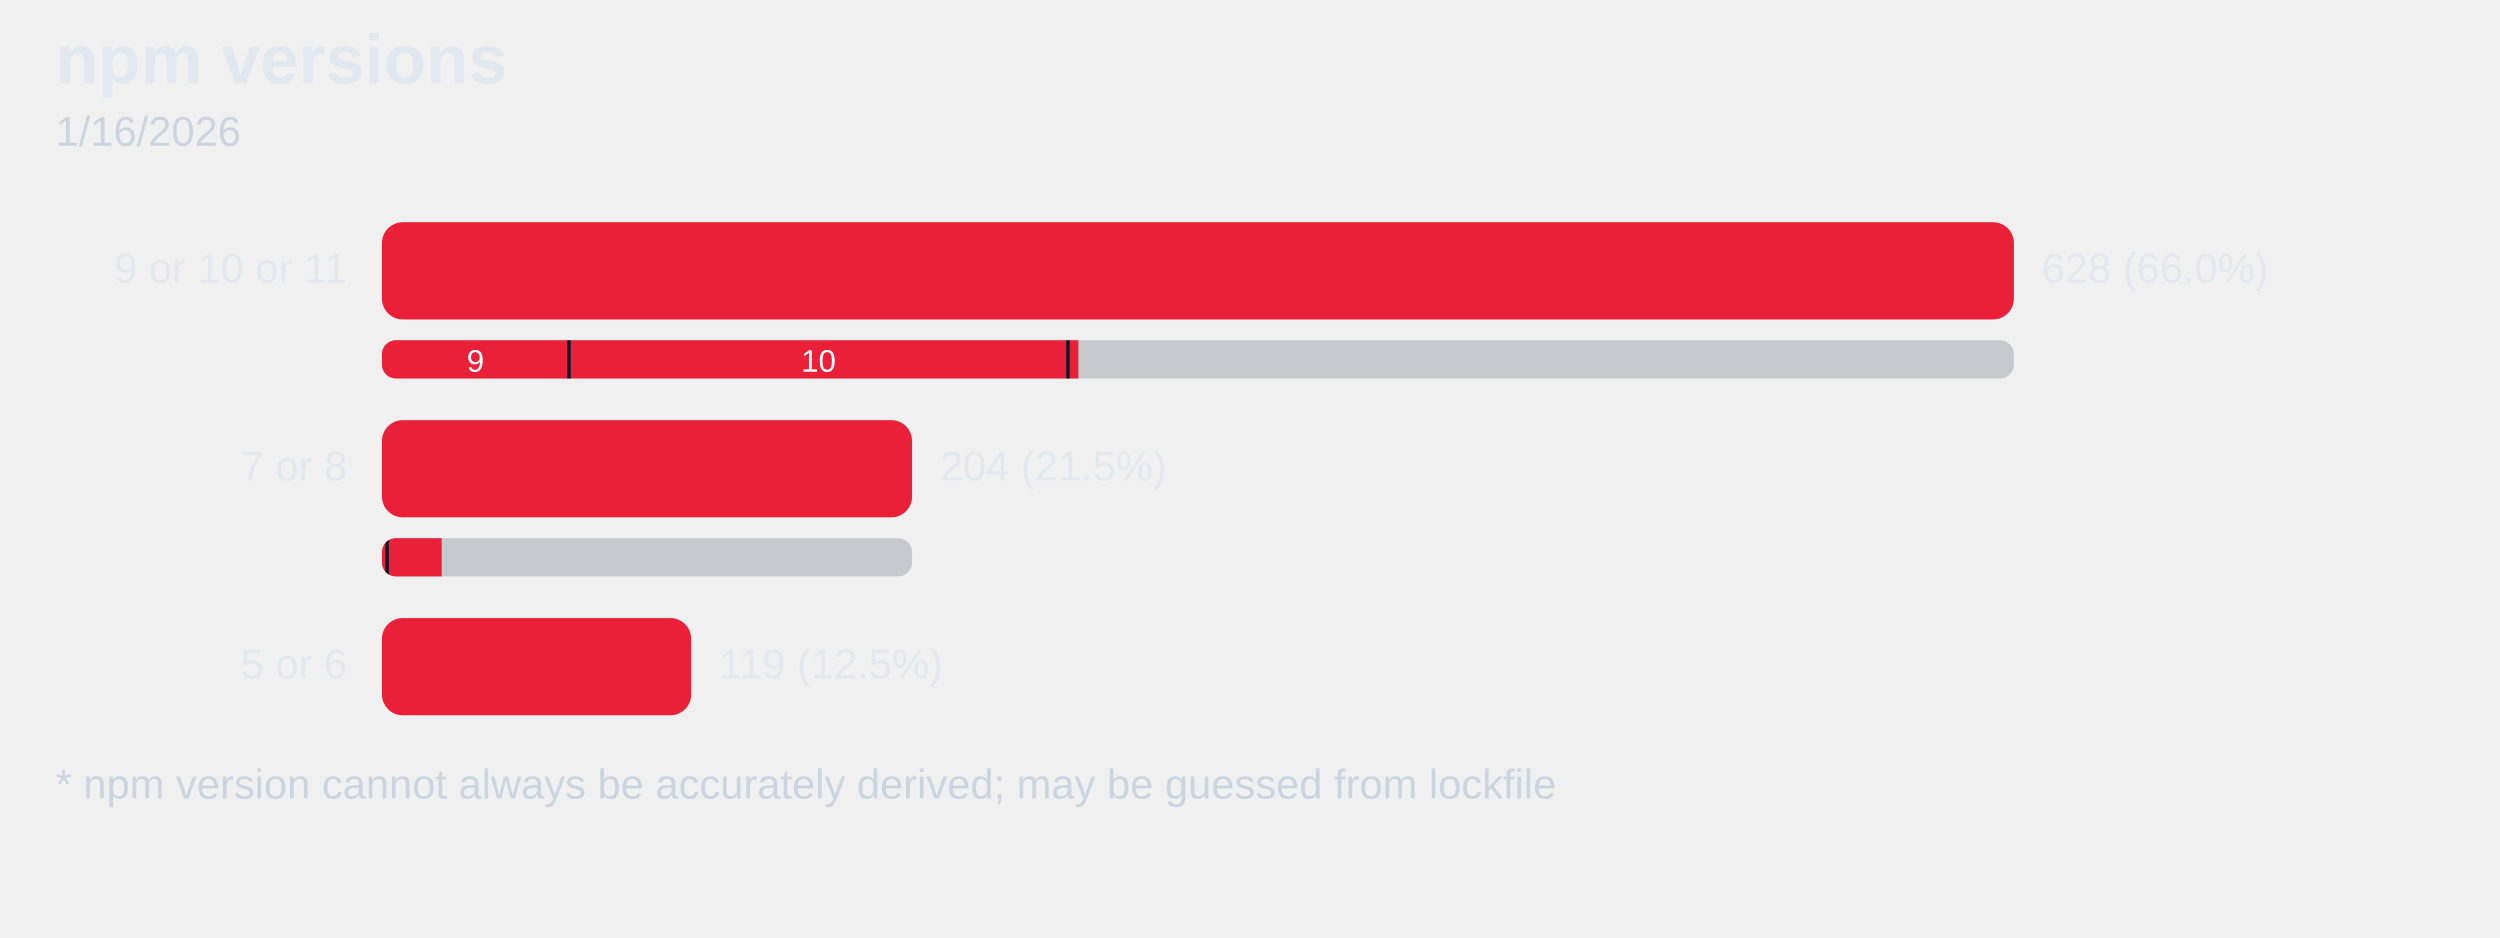
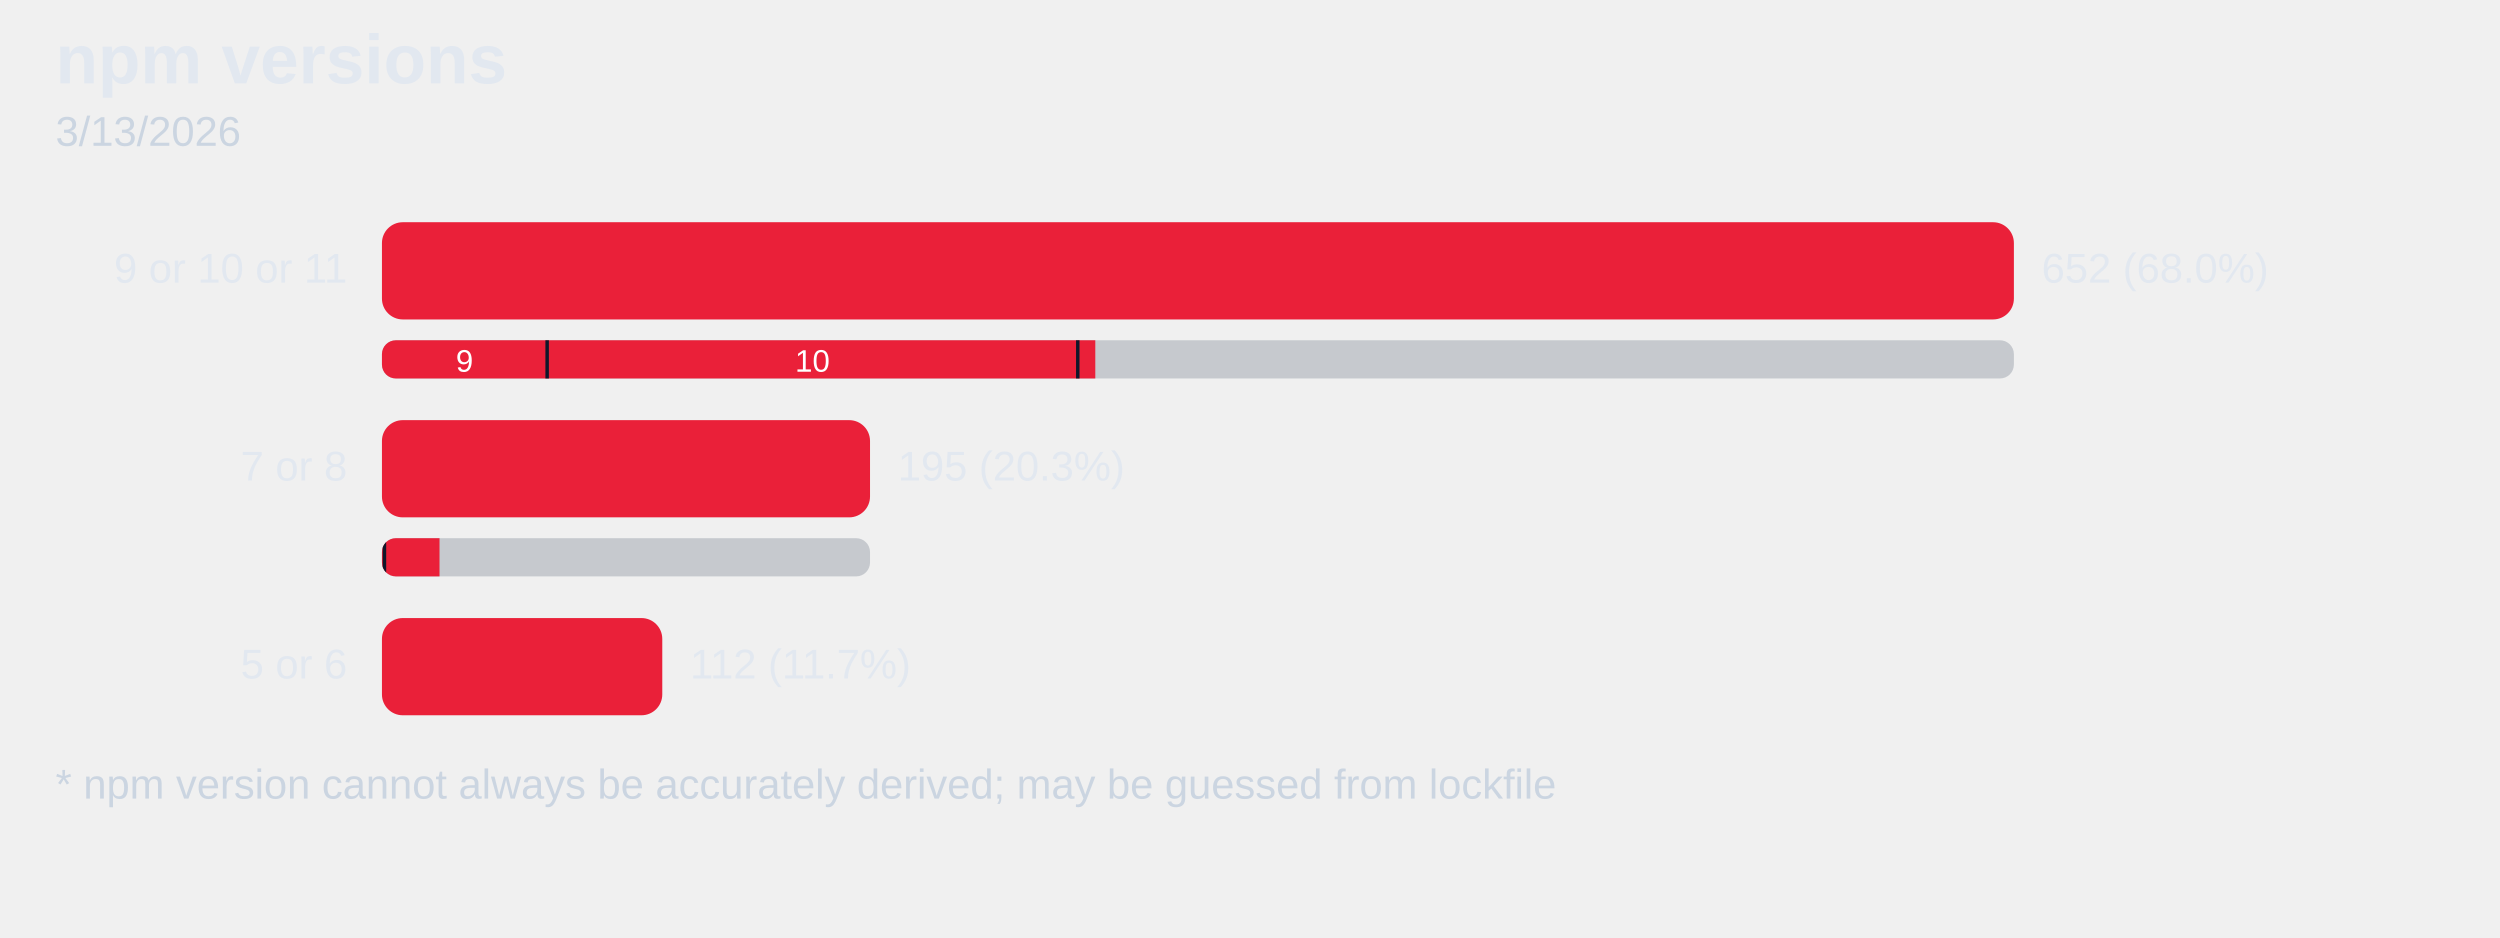
<svg xmlns="http://www.w3.org/2000/svg" width="720" height="270" viewBox="0 0 720 270" role="img" aria-label="npm versions">
  <style>
    text { font-family: "Helvetica Neue", Arial, sans-serif; }
    .title { font-size: 20px; font-weight: 700; fill: #e2e8f0; }
    .subtitle { font-size: 12px; fill: #cbd5e1; }
    .footer { font-size: 12px; fill: #cbd5e1; }
    .label { font-size: 12px; text-anchor: end; fill: #e2e8f0; }
    .value { font-size: 12px; fill: #e2e8f0; }
  </style>
  <text class="title" x="16" y="24">npm versions</text>
-   <text class="subtitle" x="16" y="42">1/16/2026</text>
+   <text class="subtitle" x="16" y="42">3/13/2026</text>
  <g class="bars">
    <g class="bar" data-label="9 or 10 or 11">
      <text class="label" x="100" y="78" dominant-baseline="middle">9 or 10 or 11</text>
      <rect x="110" y="64" width="470" height="28" rx="6" fill="#ea2039" />
-       <text class="value" x="588" y="78" dominant-baseline="middle">628 (66.0%)</text>
+       <text class="value" x="588" y="78" dominant-baseline="middle">652 (68.0%)</text>
      <clipPath id="mini-bar-dark-0-9-or-10-or-11">
        <rect x="110" y="98" width="470" height="11" rx="4" />
      </clipPath>
      <rect x="110" y="98" width="470" height="11" rx="4" fill="#475569" opacity="0.25" />
      <g clip-path="url(#mini-bar-dark-0-9-or-10-or-11)">
-         <rect x="110" y="98" width="53.885" height="11" fill="#ea2039" />
-         <text x="136.943" y="104.5" text-anchor="middle" dominant-baseline="middle" font-size="9" fill="#ffffff">9</text>
-         <rect x="163.885" y="98" width="143.694" height="11" fill="#ea2039" />
-         <line x1="163.885" y1="98" x2="163.885" y2="109" stroke="#0f172a" stroke-width="1" />
-         <text x="235.732" y="104.5" text-anchor="middle" dominant-baseline="middle" font-size="9" fill="#ffffff">10</text>
-         <rect x="307.58" y="98" width="2.994" height="11" fill="#ea2039" />
-         <line x1="307.58" y1="98" x2="307.58" y2="109" stroke="#0f172a" stroke-width="1" />
+         <rect x="110" y="98" width="47.577" height="11" fill="#ea2039" />
+         <text x="133.788" y="104.5" text-anchor="middle" dominant-baseline="middle" font-size="9" fill="#ffffff">9</text>
+         <rect x="157.577" y="98" width="152.822" height="11" fill="#ea2039" />
+         <line x1="157.577" y1="98" x2="157.577" y2="109" stroke="#0f172a" stroke-width="1" />
+         <text x="233.988" y="104.5" text-anchor="middle" dominant-baseline="middle" font-size="9" fill="#ffffff">10</text>
+         <rect x="310.399" y="98" width="5.046" height="11" fill="#ea2039" />
+         <line x1="310.399" y1="98" x2="310.399" y2="109" stroke="#0f172a" stroke-width="1" />
      </g>
    </g>
    <g class="bar" data-label="7 or 8">
      <text class="label" x="100" y="135" dominant-baseline="middle">7 or 8</text>
-       <rect x="110" y="121" width="152.675" height="28" rx="6" fill="#ea2039" />
-       <text class="value" x="270.675" y="135" dominant-baseline="middle">204 (21.5%)</text>
+       <rect x="110" y="121" width="140.567" height="28" rx="6" fill="#ea2039" />
+       <text class="value" x="258.567" y="135" dominant-baseline="middle">195 (20.3%)</text>
      <clipPath id="mini-bar-dark-1-7-or-8">
-         <rect x="110" y="155" width="152.675" height="11" rx="4" />
+         <rect x="110" y="155" width="140.567" height="11" rx="4" />
      </clipPath>
-       <rect x="110" y="155" width="152.675" height="11" rx="4" fill="#475569" opacity="0.25" />
+       <rect x="110" y="155" width="140.567" height="11" rx="4" fill="#475569" opacity="0.25" />
      <g clip-path="url(#mini-bar-dark-1-7-or-8)">
-         <rect x="110" y="155" width="1.497" height="11" fill="#ea2039" />
-         <rect x="111.497" y="155" width="15.717" height="11" fill="#ea2039" />
-         <line x1="111.497" y1="155" x2="111.497" y2="166" stroke="#0f172a" stroke-width="1" />
+         <rect x="110" y="155" width="0.721" height="11" fill="#ea2039" />
+         <rect x="110.721" y="155" width="15.859" height="11" fill="#ea2039" />
+         <line x1="110.721" y1="155" x2="110.721" y2="166" stroke="#0f172a" stroke-width="1" />
      </g>
    </g>
    <g class="bar" data-label="5 or 6">
      <text class="label" x="100" y="192" dominant-baseline="middle">5 or 6</text>
-       <rect x="110" y="178" width="89.061" height="28" rx="6" fill="#ea2039" />
-       <text class="value" x="207.061" y="192" dominant-baseline="middle">119 (12.5%)</text>
+       <rect x="110" y="178" width="80.736" height="28" rx="6" fill="#ea2039" />
+       <text class="value" x="198.736" y="192" dominant-baseline="middle">112 (11.7%)</text>
    </g>
  </g>
  <text class="footer" x="16" y="230">* npm version cannot always be accurately derived; may be guessed from lockfile</text>
</svg>
